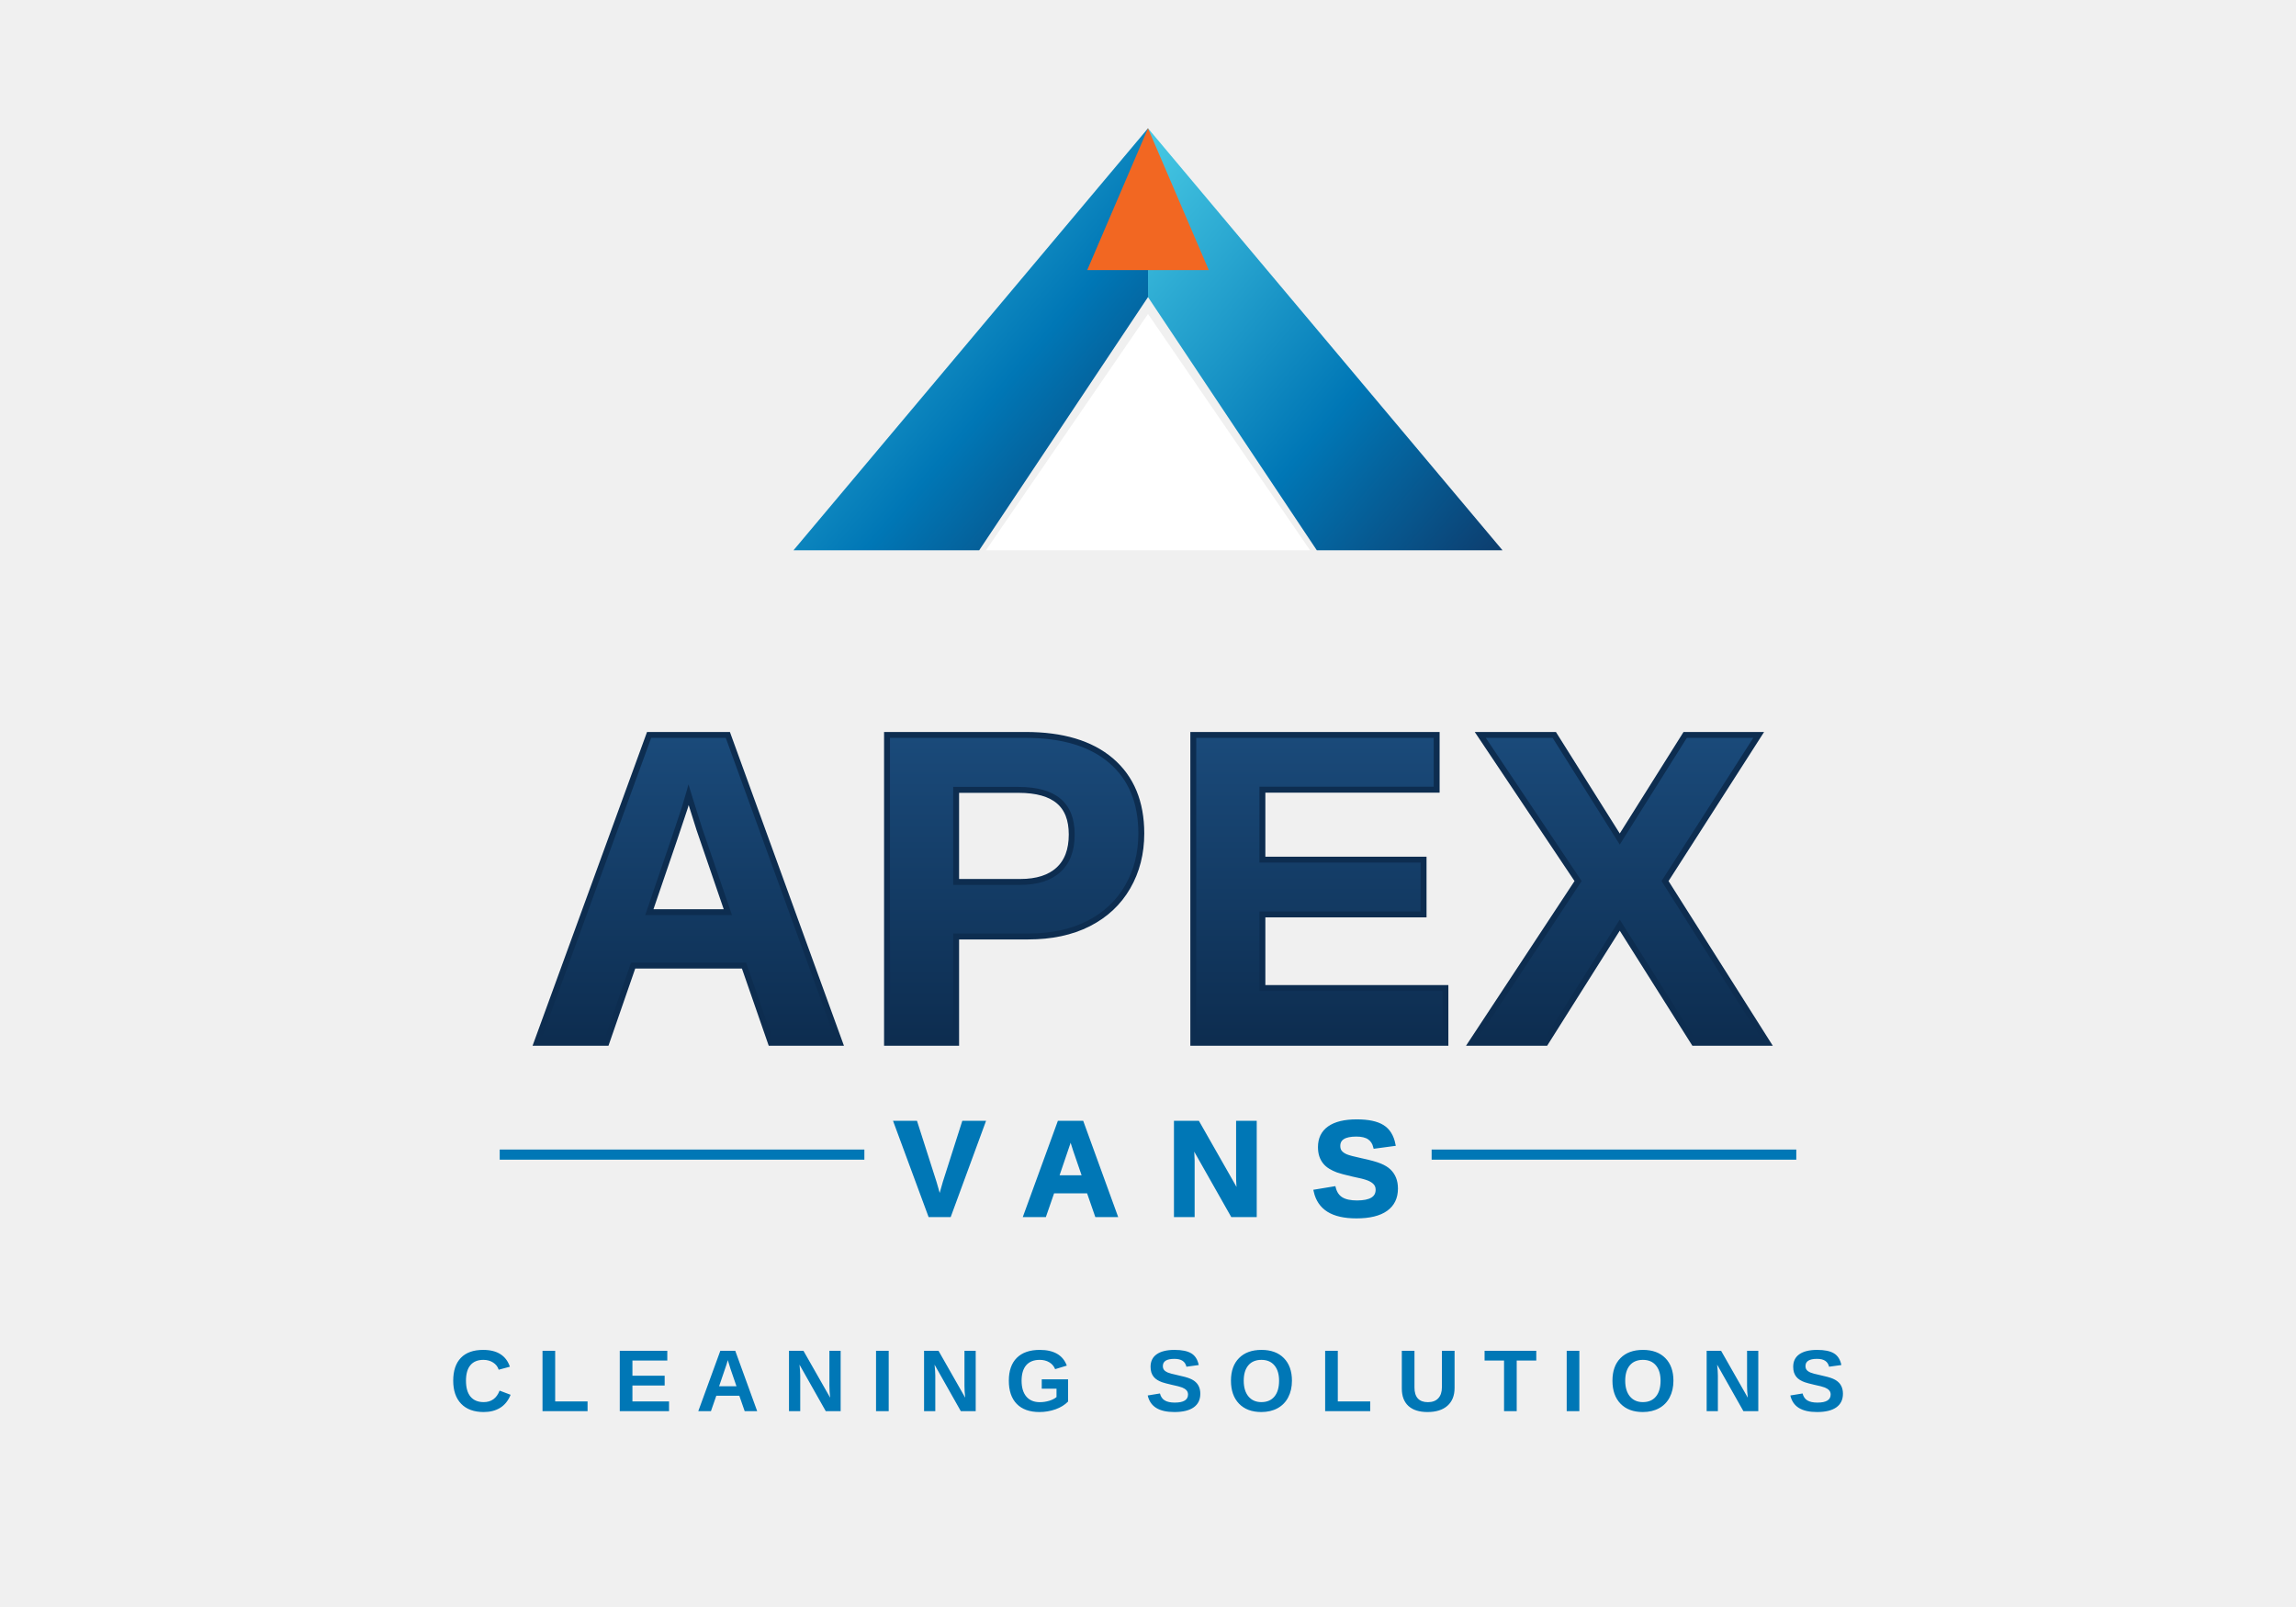
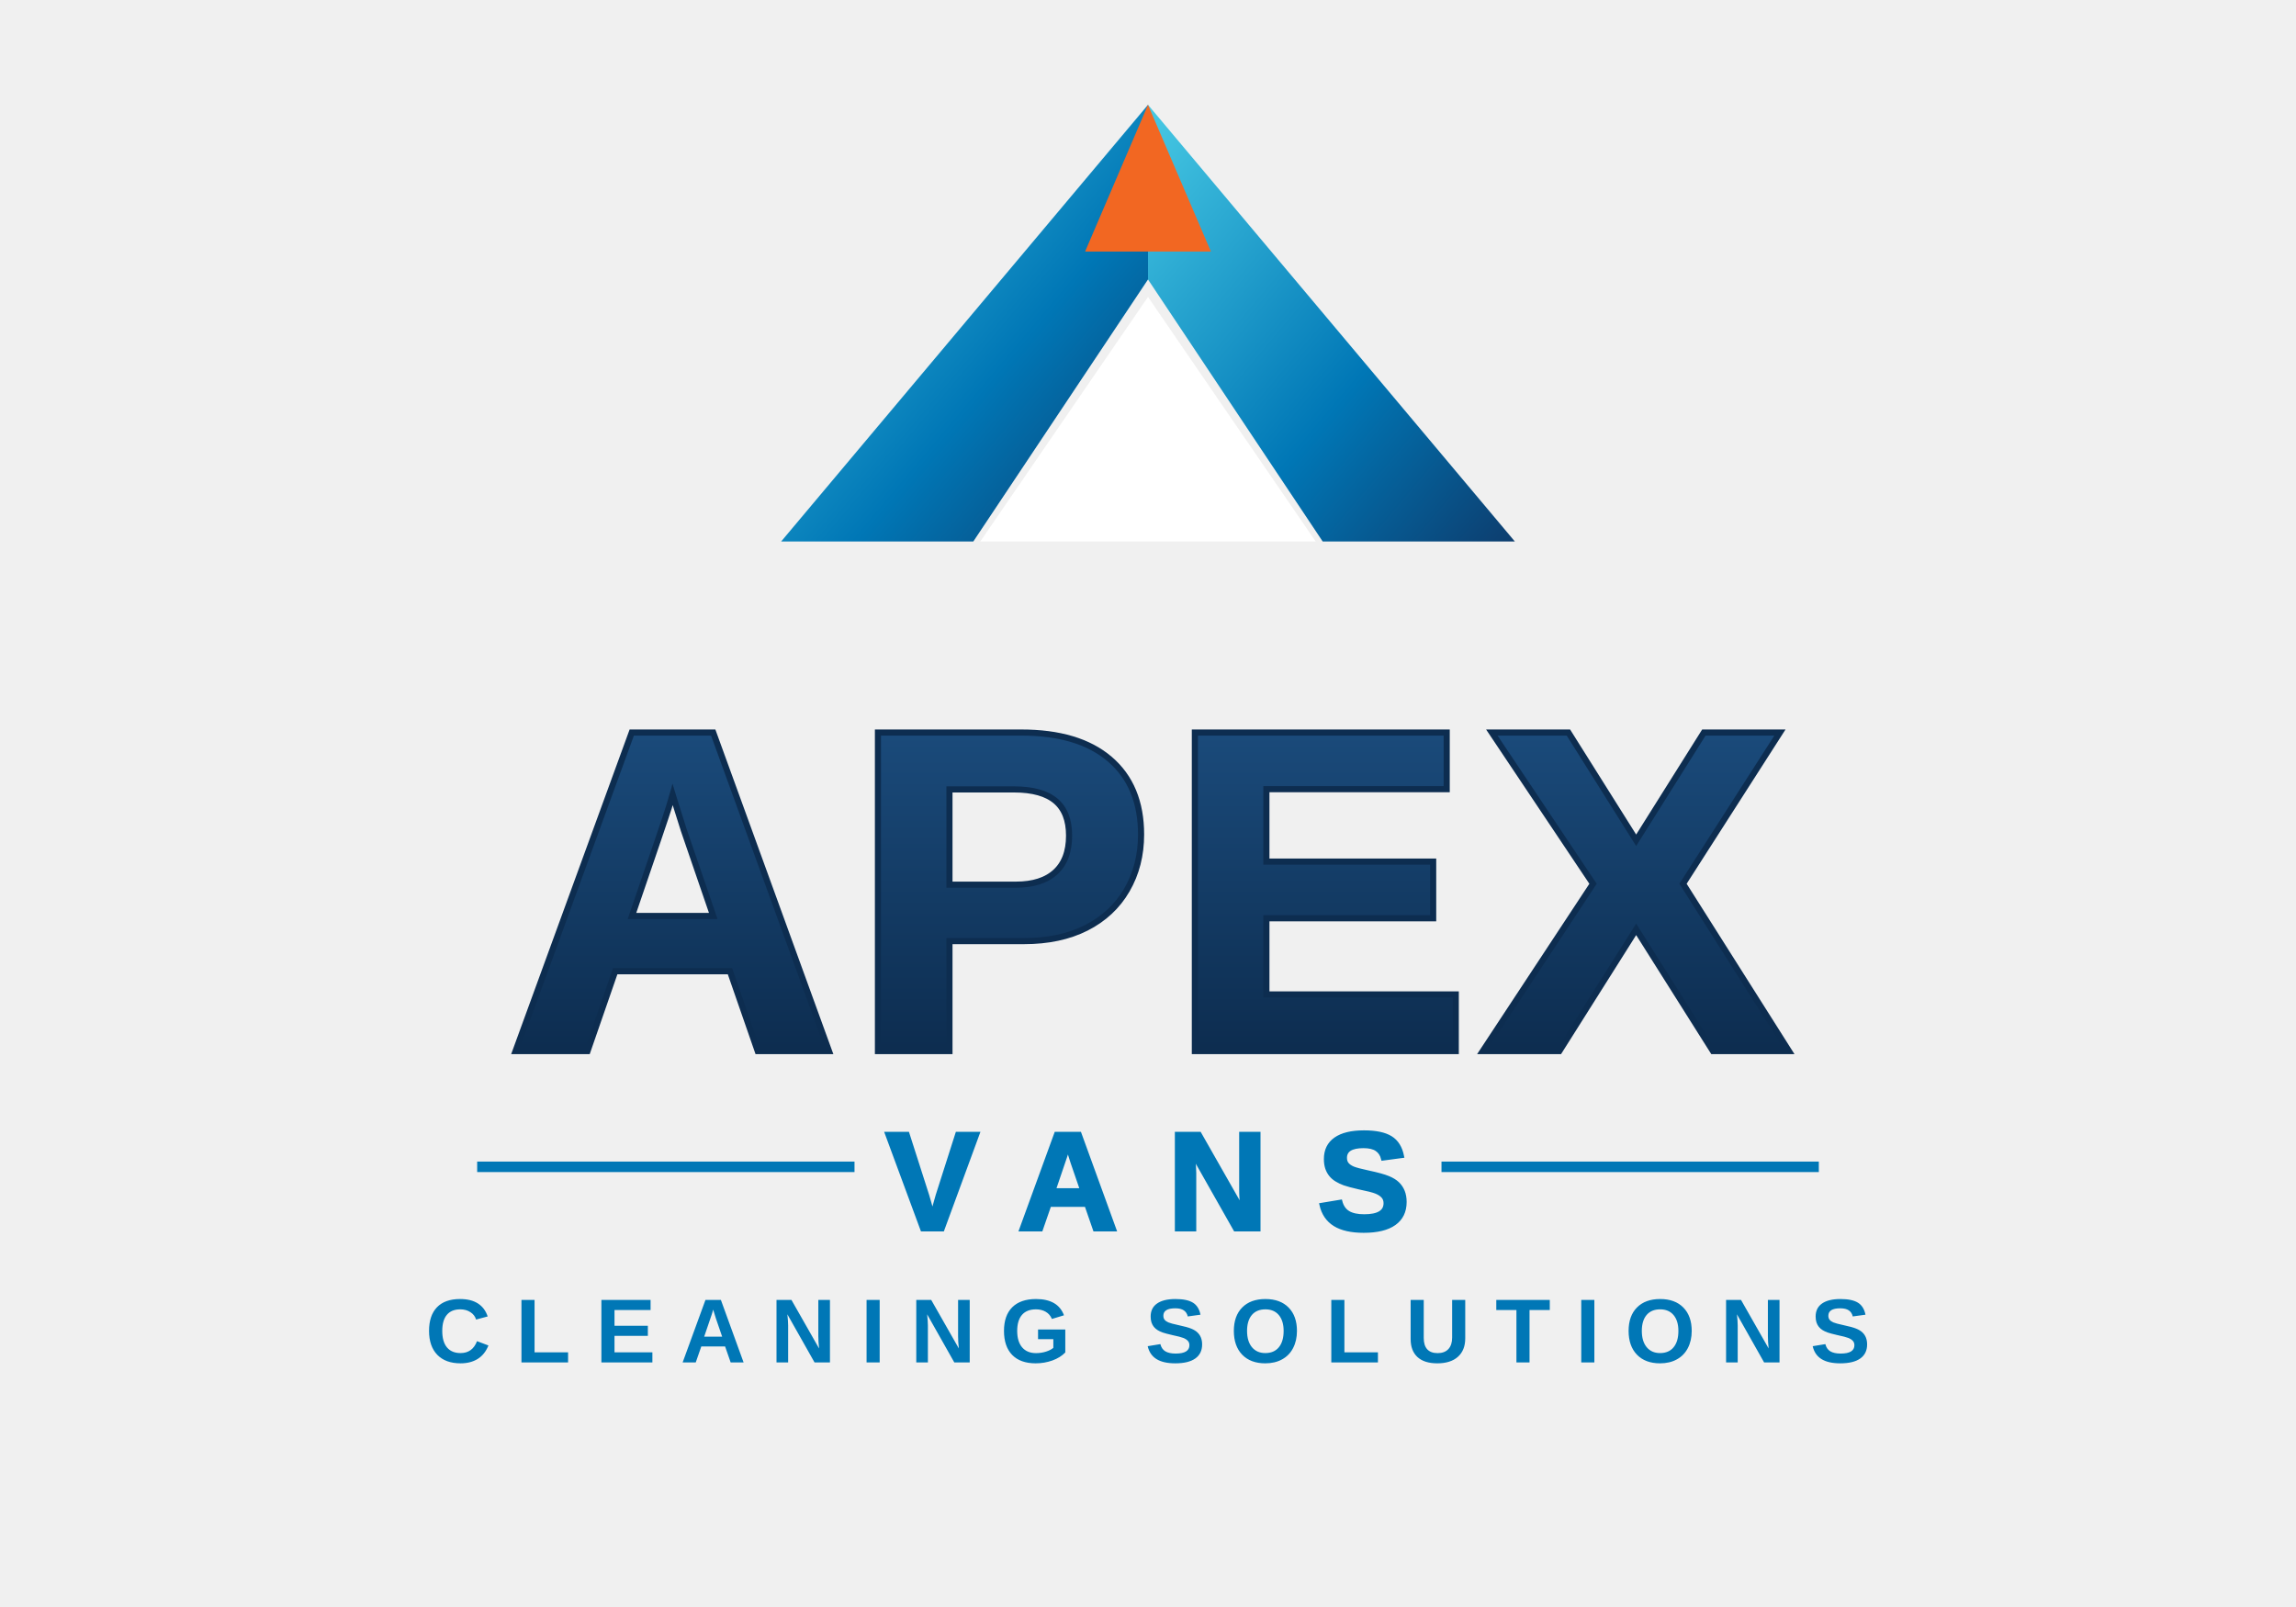
- <svg xmlns="http://www.w3.org/2000/svg" width="400" height="280" viewBox="0 0 680 460">
+ <svg xmlns="http://www.w3.org/2000/svg" width="400" height="280" viewBox="100 0 480 460">
  <defs>
    <linearGradient id="mGrad" x1="0%" y1="0%" x2="100%" y2="100%">
      <stop offset="0%" style="stop-color:#48cae4" />
      <stop offset="60%" style="stop-color:#0077b6" />
      <stop offset="100%" style="stop-color:#0d3d6e" />
    </linearGradient>
    <linearGradient id="aGrad" x1="0%" y1="0%" x2="0%" y2="100%">
      <stop offset="0%" style="stop-color:#1a4a7a" />
      <stop offset="100%" style="stop-color:#0d2d50" />
    </linearGradient>
  </defs>
  <polygon points="235,155 290,155 340,80 340,30" fill="url(#mGrad)" />
  <polygon points="445,155 390,155 340,80 340,30" fill="url(#mGrad)" />
  <polygon points="340,85 388,155 292,155" fill="white" />
  <polygon points="340,30 358,72 322,72" fill="#f26722" />
  <text x="340" y="300" text-anchor="middle" style="font-family:'Arial Black',Arial,sans-serif;font-size:130px;font-weight:900;letter-spacing:4px;fill:url(#aGrad);stroke:#0d2d50;stroke-width:3.5px;paint-order:stroke fill;">APEX</text>
  <line x1="148" y1="334" x2="256" y2="334" stroke="#0077b6" stroke-width="3" />
  <text x="340" y="352" text-anchor="middle" style="font-family:'Arial Black',Arial,sans-serif;font-size:40px;font-weight:900;letter-spacing:14px;fill:#0077b6;stroke:#0077b6;stroke-width:1px;paint-order:stroke fill;">VANS</text>
  <line x1="424" y1="334" x2="532" y2="334" stroke="#0077b6" stroke-width="3" />
-   <text x="340" y="410" text-anchor="middle" style="font-family:Arial,sans-serif;font-size:26px;font-weight:750;letter-spacing:7px;fill:#0077b6">CLEANING SOLUTIONS</text>
+   <text x="340" y="390" text-anchor="middle" style="font-family:Arial,sans-serif;font-size:26px;font-weight:750;letter-spacing:7px;fill:#0077b6">CLEANING SOLUTIONS</text>
</svg>
